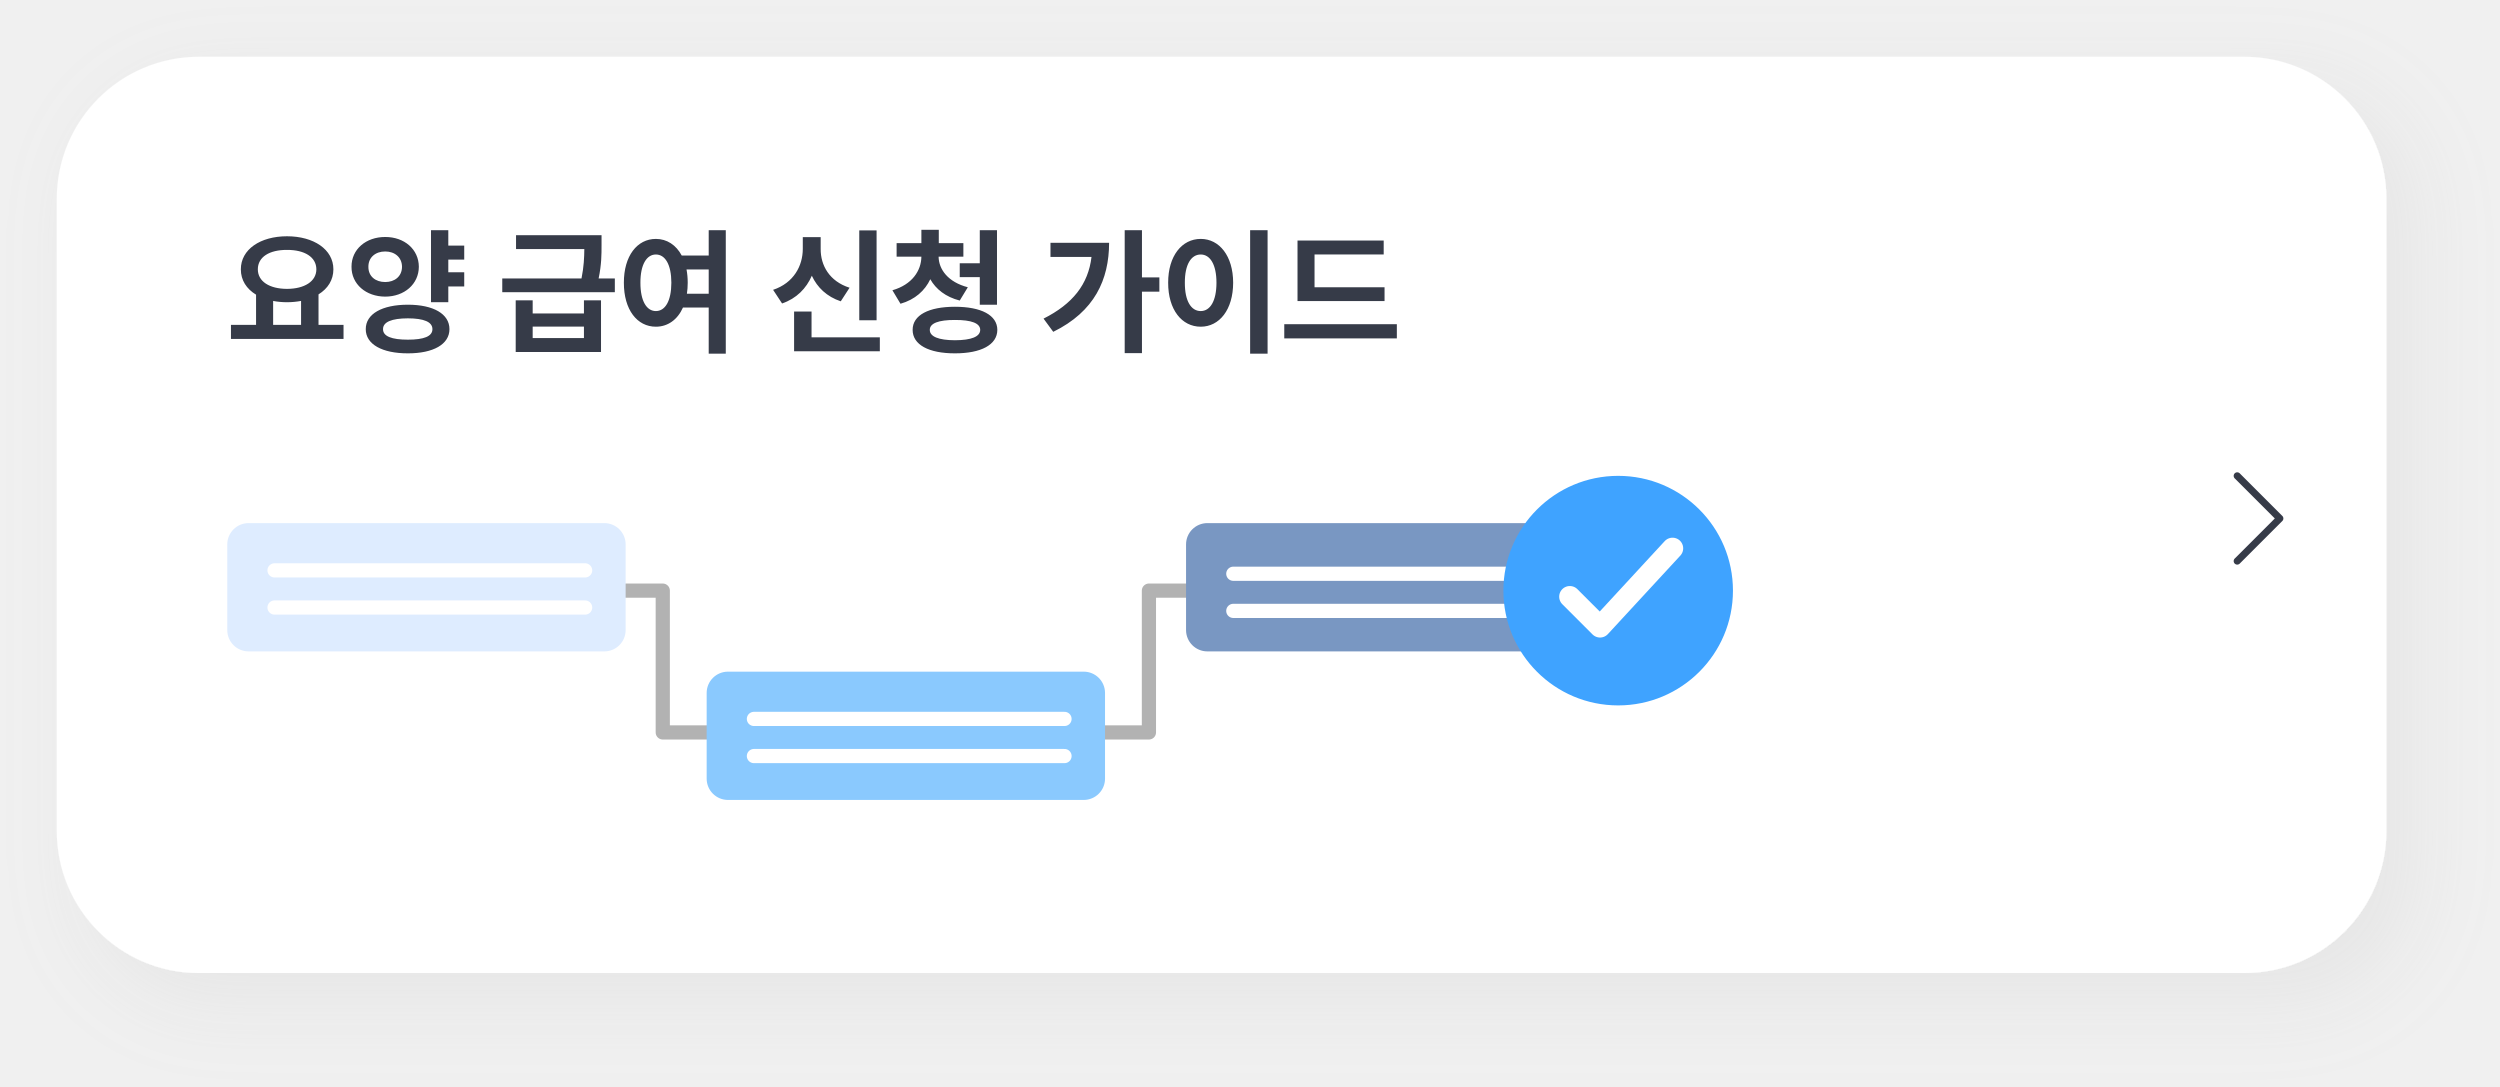
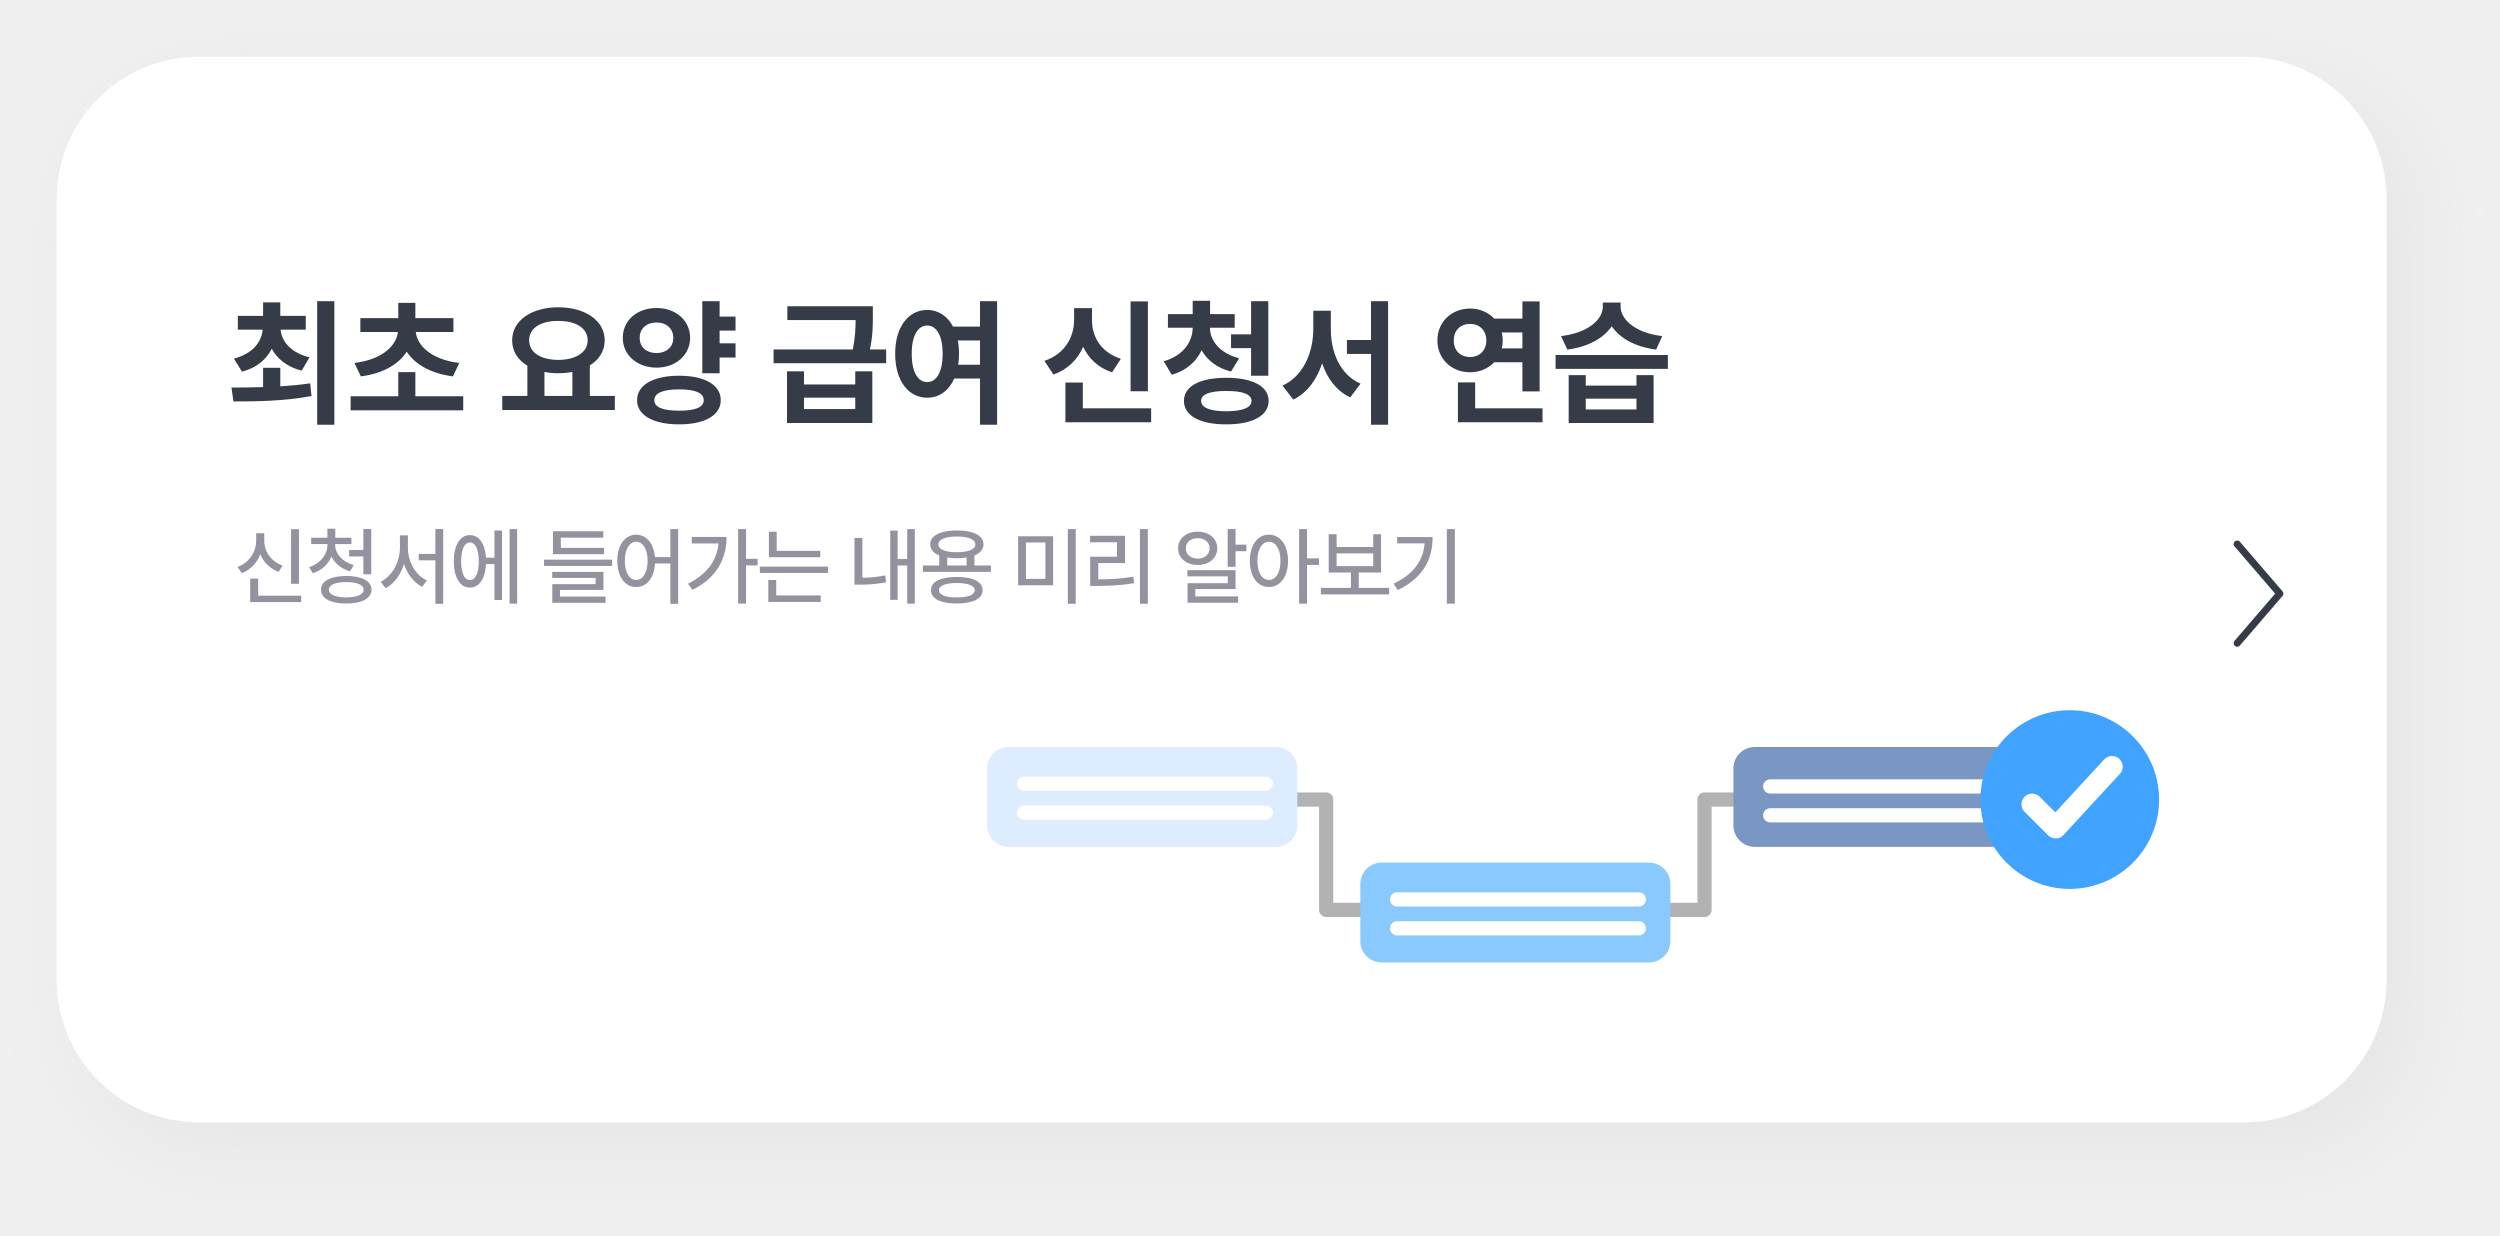
- <svg xmlns="http://www.w3.org/2000/svg" width="352" height="153" viewBox="0 0 352 153" fill="none">
-   <g filter="url(#filter0_d_582_3934)">
-     <rect x="8" y="8" width="328" height="129" rx="20" fill="white" />
+ <svg xmlns="http://www.w3.org/2000/svg" width="352" height="174" viewBox="0 0 352 174" fill="none">
+   <g filter="url(#filter0_d_939_1751)">
+     <rect x="8" y="8" width="328" height="150" rx="20" fill="white" />
  </g>
-   <path d="M315 67L321 73L315 79" stroke="#363B48" stroke-linecap="round" stroke-linejoin="round" />
-   <path d="M48.369 45.744V47.724H32.519V45.744H36.053V41.489C34.714 40.681 33.906 39.449 33.912 37.92C33.906 35.119 36.653 33.267 40.41 33.267C44.167 33.267 46.941 35.119 46.941 37.92C46.941 39.428 46.154 40.64 44.847 41.448V45.744H48.369ZM36.303 37.92C36.303 39.624 37.932 40.667 40.41 40.674C42.868 40.667 44.538 39.624 44.544 37.92C44.538 36.183 42.868 35.173 40.41 35.186C37.932 35.173 36.303 36.183 36.303 37.92ZM38.457 45.744H42.39V42.371C41.77 42.485 41.11 42.553 40.41 42.553C39.723 42.553 39.07 42.492 38.457 42.371V45.744ZM65.363 34.58V36.553H63.121V38.337H65.363V40.337H63.121V42.553H60.684V32.412H63.121V34.58H65.363ZM49.493 37.563C49.479 35.099 51.533 33.361 54.24 33.368C56.926 33.361 58.96 35.099 58.973 37.563C58.96 40.014 56.926 41.758 54.24 41.765C51.533 41.758 49.479 40.014 49.493 37.563ZM51.499 46.344C51.492 44.189 53.816 42.903 57.431 42.903C61.007 42.903 63.283 44.189 63.283 46.344C63.283 48.478 61.007 49.757 57.431 49.751C53.816 49.757 51.492 48.478 51.499 46.344ZM51.87 37.563C51.856 38.917 52.88 39.711 54.24 39.711C55.573 39.711 56.596 38.917 56.603 37.563C56.596 36.237 55.58 35.402 54.24 35.408C52.88 35.402 51.856 36.237 51.87 37.563ZM53.93 46.344C53.923 47.36 55.162 47.825 57.431 47.825C59.687 47.825 60.886 47.36 60.886 46.344C60.886 45.327 59.687 44.829 57.431 44.822C55.162 44.829 53.923 45.327 53.93 46.344ZM75.001 42.283V44.135H82.219V42.283H84.623V49.562H72.611V42.283H75.001ZM70.719 41.139V39.206H81.876C82.213 37.523 82.26 36.23 82.273 35.065H72.658V33.119H84.697V34.513C84.697 35.826 84.697 37.233 84.287 39.206H86.569V41.139H70.719ZM75.001 47.596H82.219V45.987H75.001V47.596ZM92.346 33.638C93.901 33.638 95.194 34.493 95.989 35.981H99.786V32.412H102.19V49.798H99.786V43.3H96.163C95.396 45.017 94.022 46 92.346 46C89.713 46 87.834 43.617 87.841 39.805C87.834 36.035 89.713 33.638 92.346 33.638ZM90.171 39.805C90.164 42.398 91.053 43.798 92.346 43.798C93.652 43.798 94.521 42.398 94.527 39.805C94.521 37.24 93.652 35.833 92.346 35.833C91.053 35.833 90.164 37.24 90.171 39.805ZM96.662 37.94C96.77 38.513 96.83 39.139 96.83 39.805C96.83 40.351 96.79 40.869 96.716 41.354H99.786V37.94H96.662ZM123.423 32.439V45.091H120.985V32.439H123.423ZM108.852 40.809C111.767 39.832 113.026 37.422 113.033 35.058V33.389H115.551V35.058C115.538 37.361 116.77 39.603 119.618 40.512L118.379 42.425C116.42 41.772 115.073 40.479 114.306 38.822C113.531 40.607 112.144 42.034 110.117 42.728L108.852 40.809ZM111.808 49.454V43.859H114.265V47.495H123.881V49.454H111.808ZM135.643 34.23V36.142H132.155C132.175 37.92 133.482 39.725 136.269 40.445L135.131 42.317C133.158 41.812 131.778 40.721 130.984 39.314C130.229 40.916 128.842 42.182 126.789 42.768L125.651 40.869C128.425 40.075 129.711 38.109 129.731 36.142H126.243V34.23H129.731V32.352H132.182V34.23H135.643ZM128.499 46.445C128.492 44.364 130.775 43.192 134.451 43.192C138.141 43.192 140.417 44.364 140.424 46.445C140.417 48.539 138.141 49.757 134.451 49.751C130.775 49.757 128.492 48.539 128.499 46.445ZM130.916 46.445C130.909 47.394 132.155 47.899 134.451 47.906C136.795 47.899 138.007 47.394 138.013 46.445C138.007 45.515 136.795 45.044 134.451 45.051C132.155 45.044 130.909 45.515 130.916 46.445ZM135.131 39.018V37.072H137.953V32.412H140.377V42.903H137.953V39.018H135.131ZM160.788 32.412V39.058H163.239V41.065H160.788V49.717H158.357V32.412H160.788ZM146.931 44.862C151.024 42.802 153.226 40.041 153.684 36.176H147.907V34.19H156.162C156.149 39.374 154.122 43.859 148.297 46.721L146.931 44.862ZM178.476 32.412V49.798H176.018V32.412H178.476ZM164.477 39.805C164.47 36.035 166.41 33.638 169.063 33.638C171.682 33.638 173.621 36.035 173.628 39.805C173.621 43.617 171.682 46 169.063 46C166.41 46 164.47 43.617 164.477 39.805ZM166.827 39.805C166.814 42.398 167.716 43.798 169.063 43.798C170.382 43.798 171.278 42.398 171.278 39.805C171.278 37.24 170.382 35.833 169.063 35.833C167.716 35.833 166.814 37.24 166.827 39.805ZM194.945 40.445V42.391H182.69V33.867H194.824V35.833H185.087V40.445H194.945ZM180.825 47.643V45.643H196.676V47.643H180.825Z" fill="#363B48" />
-   <path d="M81.91 83.161H93.318V103.125H107.103" stroke="#B2B2B2" stroke-width="2" stroke-linecap="round" stroke-linejoin="round" />
-   <path d="M173.176 83.161H161.768V103.125H147.983" stroke="#B2B2B2" stroke-width="2" stroke-linecap="round" stroke-linejoin="round" />
-   <rect x="32" y="73.654" width="56.09" height="18.063" rx="3" fill="#DEECFF" />
-   <rect x="99.498" y="94.569" width="56.09" height="18.063" rx="3" fill="#8AC9FE" />
-   <rect x="166.996" y="73.654" width="56.09" height="18.063" rx="3" fill="#7997C2" />
-   <path d="M38.654 80.309H82.385" stroke="white" stroke-width="2" stroke-linecap="round" stroke-linejoin="round" />
-   <path d="M38.654 85.538H82.385" stroke="white" stroke-width="2" stroke-linecap="round" stroke-linejoin="round" />
-   <path d="M173.65 80.784H217.381" stroke="white" stroke-width="2" stroke-linecap="round" stroke-linejoin="round" />
-   <path d="M173.65 86.013H217.381" stroke="white" stroke-width="2" stroke-linecap="round" stroke-linejoin="round" />
-   <path d="M106.152 101.224H149.883" stroke="white" stroke-width="2" stroke-linecap="round" stroke-linejoin="round" />
-   <path d="M106.152 106.452H149.883" stroke="white" stroke-width="2" stroke-linecap="round" stroke-linejoin="round" />
-   <circle cx="227.839" cy="83.161" r="15.411" fill="#3FA3FF" stroke="#3FA3FF" stroke-width="1.5" />
-   <path d="M221.033 84.012L225.286 88.265L235.493 77.207" stroke="white" stroke-width="3" stroke-linecap="round" stroke-linejoin="round" />
+   <path d="M315 76.606L321 83.582L315 90.559" stroke="#363B48" stroke-linecap="round" stroke-linejoin="round" />
+   <path d="M39.467 51.785V54.398C40.888 54.31 42.322 54.175 43.676 53.973L43.858 55.764C40.02 56.492 35.905 56.525 32.869 56.525L32.593 54.566C33.892 54.566 35.427 54.559 37.043 54.505V51.785H39.467ZM32.936 50.492C35.548 49.805 36.828 48.183 36.983 46.419H33.488V44.472H37.043V42.574H39.467V44.472H43.05V46.419H39.508C39.663 48.095 40.962 49.671 43.581 50.31L42.477 52.189C40.45 51.677 39.043 50.546 38.262 49.105C37.508 50.62 36.121 51.798 34.074 52.331L32.936 50.492ZM44.659 59.798V42.412H47.076V59.798H44.659ZM65.222 55.798V57.778H49.371V55.798H56.078V52.398H58.482V55.798H65.222ZM49.903 51.105C53.843 50.627 55.815 48.661 56.024 46.742H50.738V44.796H56.078V42.641H58.482V44.796H63.842V46.742H58.542C58.738 48.661 60.717 50.627 64.663 51.105L63.774 52.997C60.677 52.6 58.435 51.307 57.27 49.523C56.118 51.307 53.896 52.6 50.806 52.997L49.903 51.105ZM86.569 55.744V57.724H70.719V55.744H74.254V51.489C72.914 50.681 72.106 49.449 72.112 47.92C72.106 45.119 74.853 43.267 78.61 43.267C82.368 43.267 85.142 45.119 85.142 47.92C85.142 49.428 84.354 50.64 83.048 51.448V55.744H86.569ZM74.503 47.92C74.503 49.624 76.132 50.667 78.61 50.674C81.068 50.667 82.738 49.624 82.745 47.92C82.738 46.183 81.068 45.173 78.61 45.186C76.132 45.173 74.503 46.183 74.503 47.92ZM76.658 55.744H80.59V52.371C79.97 52.485 79.311 52.553 78.61 52.553C77.923 52.553 77.27 52.492 76.658 52.371V55.744ZM103.564 44.58V46.553H101.321V48.337H103.564V50.337H101.321V52.553H98.884V42.412H101.321V44.58H103.564ZM87.693 47.563C87.679 45.099 89.733 43.361 92.44 43.368C95.127 43.361 97.16 45.099 97.174 47.563C97.16 50.014 95.127 51.758 92.44 51.765C89.733 51.758 87.679 50.014 87.693 47.563ZM89.7 56.344C89.693 54.189 92.016 52.903 95.632 52.903C99.207 52.903 101.483 54.189 101.483 56.344C101.483 58.478 99.207 59.757 95.632 59.751C92.016 59.757 89.693 58.478 89.7 56.344ZM90.07 47.563C90.056 48.917 91.08 49.711 92.44 49.711C93.773 49.711 94.797 48.917 94.803 47.563C94.797 46.237 93.78 45.402 92.44 45.408C91.08 45.402 90.056 46.237 90.07 47.563ZM92.13 56.344C92.124 57.36 93.362 57.825 95.632 57.825C97.887 57.825 99.086 57.36 99.086 56.344C99.086 55.327 97.887 54.829 95.632 54.822C93.362 54.829 92.124 55.327 92.13 56.344ZM113.201 52.283V54.135H120.42V52.283H122.823V59.562H110.811V52.283H113.201ZM108.919 51.139V49.206H120.076C120.413 47.523 120.46 46.23 120.473 45.065H110.858V43.119H122.897V44.513C122.897 45.826 122.897 47.233 122.487 49.206H124.769V51.139H108.919ZM113.201 57.596H120.42V55.987H113.201V57.596ZM130.546 43.638C132.101 43.638 133.394 44.493 134.189 45.981H137.986V42.412H140.39V59.798H137.986V53.3H134.364C133.596 55.017 132.223 56 130.546 56C127.913 56 126.034 53.617 126.041 49.805C126.034 46.035 127.913 43.638 130.546 43.638ZM128.371 49.805C128.364 52.398 129.253 53.798 130.546 53.798C131.852 53.798 132.721 52.398 132.728 49.805C132.721 47.24 131.852 45.833 130.546 45.833C129.253 45.833 128.364 47.24 128.371 49.805ZM134.862 47.94C134.97 48.513 135.03 49.139 135.03 49.805C135.03 50.351 134.99 50.869 134.916 51.354H137.986V47.94H134.862ZM161.623 42.439V55.091H159.185V42.439H161.623ZM147.052 50.809C149.967 49.832 151.226 47.422 151.233 45.058V43.389H153.751V45.058C153.738 47.361 154.97 49.603 157.818 50.512L156.58 52.425C154.62 51.772 153.273 50.479 152.506 48.822C151.731 50.607 150.344 52.034 148.318 52.728L147.052 50.809ZM150.008 59.454V53.859H152.465V57.495H162.081V59.454H150.008ZM173.843 44.23V46.142H170.355C170.376 47.92 171.682 49.725 174.469 50.445L173.332 52.317C171.359 51.812 169.978 50.721 169.184 49.314C168.43 50.916 167.043 52.182 164.989 52.768L163.851 50.869C166.625 50.075 167.911 48.109 167.931 46.142H164.443V44.23H167.931V42.352H170.382V44.23H173.843ZM166.699 56.445C166.692 54.364 168.975 53.192 172.651 53.192C176.341 53.192 178.617 54.364 178.624 56.445C178.617 58.539 176.341 59.757 172.651 59.751C168.975 59.757 166.692 58.539 166.699 56.445ZM169.116 56.445C169.11 57.394 170.355 57.899 172.651 57.906C174.995 57.899 176.207 57.394 176.213 56.445C176.207 55.515 174.995 55.044 172.651 55.051C170.355 55.044 169.11 55.515 169.116 56.445ZM173.332 49.018V47.072H176.153V42.412H178.577V52.903H176.153V49.018H173.332ZM187.383 46.344C187.377 49.603 188.69 52.775 191.572 54.02L190.104 55.953C188.171 55.024 186.878 53.3 186.158 51.159C185.411 53.428 184.077 55.293 182.098 56.27L180.576 54.297C183.539 52.95 184.899 49.603 184.912 46.344V43.752H187.383V46.344ZM189.646 49.832V47.873H193.04V42.412H195.443V59.798H193.04V49.832H189.646ZM216.777 42.439V55.111H214.353V51.004H210.38C209.545 51.886 208.347 52.418 207 52.418C204.374 52.418 202.374 50.519 202.388 47.94C202.374 45.334 204.374 43.442 207 43.442C208.347 43.442 209.552 43.974 210.387 44.863H214.353V42.439H216.777ZM204.691 47.94C204.691 49.395 205.647 50.263 207 50.27C208.279 50.263 209.263 49.395 209.276 47.94C209.263 46.479 208.279 45.604 207 45.604C205.647 45.604 204.691 46.479 204.691 47.94ZM205.276 59.454V53.839H207.7V57.495H217.188V59.454H205.276ZM211.444 46.809C211.538 47.166 211.586 47.543 211.586 47.94C211.586 48.324 211.538 48.701 211.451 49.051H214.353V46.809H211.444ZM223.274 52.815V54.29H230.412V52.815H232.829V59.562H220.87V52.815H223.274ZM219.025 51.94V49.987H234.835V51.94H219.025ZM219.793 47.321C223.671 46.856 225.671 44.964 225.678 43.18V42.594H228.183V43.18C228.176 44.917 230.176 46.876 234.041 47.321L233.186 49.22C230.203 48.843 228.035 47.597 226.93 45.927C225.806 47.604 223.631 48.843 220.682 49.22L219.793 47.321ZM223.274 57.65H230.412V56.128H223.274V57.65Z" fill="#363B48" />
+   <path d="M177.846 112.576H186.725V128.114H197.453" stroke="#B2B2B2" stroke-width="2" stroke-linecap="round" stroke-linejoin="round" />
+   <path d="M248.877 112.576H239.998V128.114H229.269" stroke="#B2B2B2" stroke-width="2" stroke-linecap="round" stroke-linejoin="round" />
+   <rect x="139" y="105.178" width="43.655" height="14.058" rx="3" fill="#DEECFF" />
+   <rect x="191.533" y="121.455" width="43.655" height="14.058" rx="3" fill="#8AC9FE" />
+   <rect x="244.068" y="105.178" width="43.655" height="14.058" rx="3" fill="#7997C2" />
+   <path d="M144.18 110.357H178.216" stroke="white" stroke-width="2" stroke-linecap="round" stroke-linejoin="round" />
+   <path d="M144.18 114.426H178.216" stroke="white" stroke-width="2" stroke-linecap="round" stroke-linejoin="round" />
+   <path d="M249.246 110.729H283.282" stroke="white" stroke-width="2" stroke-linecap="round" stroke-linejoin="round" />
+   <path d="M249.246 114.797H283.282" stroke="white" stroke-width="2" stroke-linecap="round" stroke-linejoin="round" />
+   <path d="M196.713 126.637H230.749" stroke="white" stroke-width="2" stroke-linecap="round" stroke-linejoin="round" />
+   <path d="M196.713 130.705H230.749" stroke="white" stroke-width="2" stroke-linecap="round" stroke-linejoin="round" />
+   <circle cx="291.422" cy="112.578" r="11.829" fill="#3FA3FF" stroke="#3FA3FF" stroke-width="1.5" />
+   <path d="M286.125 113.24L289.435 116.55L297.379 107.943" stroke="white" stroke-width="3" stroke-linecap="round" stroke-linejoin="round" />
+   <path d="M42.094 74.508V82.195H40.98V74.508H42.094ZM33.445 79.828C35.092 79.219 36.065 77.707 36.07 76.125V75.082H37.207V76.125C37.201 77.66 38.174 79.066 39.797 79.629L39.223 80.519C38.01 80.068 37.113 79.178 36.645 78.041C36.182 79.26 35.273 80.232 34.043 80.707L33.445 79.828ZM35.227 84.773V81.469H36.352V83.871H42.41V84.773H35.227ZM47.197 76.734C47.197 77.971 48.211 79.125 49.811 79.57L49.283 80.438C48.065 80.092 47.151 79.342 46.67 78.369C46.213 79.453 45.299 80.314 44.045 80.707L43.518 79.852C45.112 79.342 46.096 78.088 46.096 76.734V76.606H43.811V75.715H46.096V74.449H47.209V75.715H49.483V76.606H47.197V76.734ZM45.205 83.027C45.2 81.797 46.553 81.1 48.756 81.094C50.953 81.1 52.301 81.797 52.307 83.027C52.301 84.264 50.953 84.978 48.756 84.973C46.553 84.978 45.2 84.264 45.205 83.027ZM46.307 83.027C46.301 83.707 47.215 84.111 48.756 84.117C50.297 84.111 51.2 83.707 51.205 83.027C51.2 82.348 50.297 81.961 48.756 81.961C47.215 81.961 46.301 82.348 46.307 83.027ZM49.154 78.352V77.438H51.158V74.496H52.272V80.859H51.158V78.352H49.154ZM57.434 77.168C57.434 79.09 58.512 81.006 60.118 81.727L59.438 82.617C58.248 82.019 57.346 80.836 56.883 79.4C56.42 80.912 55.506 82.189 54.293 82.816L53.59 81.914C55.219 81.135 56.303 79.113 56.309 77.168V75.375H57.434V77.168ZM58.958 78.891V77.988H61.301V74.496H62.403V85.019H61.301V78.891H58.958ZM72.815 74.496V84.996H71.749V74.496H72.815ZM63.897 79.031C63.897 76.758 64.788 75.334 66.159 75.34C67.436 75.334 68.298 76.547 68.427 78.516H69.616V74.695H70.682V84.481H69.616V79.418H68.432C68.333 81.469 67.46 82.74 66.159 82.734C64.788 82.74 63.897 81.311 63.897 79.031ZM64.928 79.031C64.928 80.701 65.403 81.686 66.159 81.68C66.932 81.686 67.413 80.701 67.413 79.031C67.413 77.356 66.932 76.377 66.159 76.383C65.403 76.377 64.928 77.356 64.928 79.031ZM86.187 78.797V79.688H76.601V78.797H86.187ZM77.749 81.375V80.519H84.968V83.062H78.851V84H85.261V84.879H77.761V82.242H83.866V81.375H77.749ZM77.855 78.035V74.801H84.945V75.703H78.968V77.144H85.05V78.035H77.855ZM89.579 75.281C91.009 75.287 92.046 76.494 92.216 78.434H94.384V74.496H95.486V85.019H94.384V79.336H92.228C92.105 81.387 91.044 82.658 89.579 82.652C88.015 82.658 86.908 81.228 86.919 78.961C86.908 76.717 88.015 75.287 89.579 75.281ZM87.974 78.961C87.98 80.631 88.63 81.656 89.579 81.656C90.529 81.656 91.179 80.631 91.185 78.961C91.179 77.314 90.529 76.283 89.579 76.277C88.63 76.283 87.98 77.314 87.974 78.961ZM105.043 74.496V78.68H106.672V79.606H105.043V84.984H103.929V74.496H105.043ZM96.875 82.184C99.505 80.871 100.935 78.973 101.164 76.523H97.402V75.598H102.3C102.289 78.633 100.953 81.346 97.496 83.051L96.875 82.184ZM115.49 77.566V78.457H108.26V74.871H109.361V77.566H115.49ZM106.982 80.672V79.781H116.592V80.672H106.982ZM108.178 84.75V81.668H109.291V83.836H115.56V84.75H108.178ZM128.803 74.496V84.996H127.737V79.617H126.389V84.457H125.346V74.707H126.389V78.703H127.737V74.496H128.803ZM120.307 82.324V75.738H121.42V81.346C122.387 81.334 123.448 81.258 124.643 81.023L124.76 81.996C123.319 82.254 122.118 82.33 120.987 82.324H120.307ZM139.52 79.617V80.519H129.946V79.617H132.243V78.205C131.428 77.877 130.971 77.35 130.977 76.652C130.971 75.404 132.419 74.678 134.727 74.684C137.03 74.678 138.471 75.404 138.477 76.652C138.471 77.35 138.014 77.877 137.2 78.211V79.617H139.52ZM131.083 83.098C131.083 81.897 132.442 81.234 134.727 81.234C136.983 81.234 138.342 81.897 138.348 83.098C138.342 84.311 136.983 84.973 134.727 84.973C132.442 84.973 131.083 84.311 131.083 83.098ZM132.126 76.652C132.12 77.356 133.092 77.748 134.727 77.754C136.35 77.748 137.335 77.356 137.329 76.652C137.335 75.949 136.35 75.545 134.727 75.539C133.092 75.545 132.12 75.949 132.126 76.652ZM132.208 83.098C132.202 83.754 133.122 84.129 134.727 84.117C136.309 84.129 137.235 83.754 137.235 83.098C137.235 82.453 136.309 82.09 134.727 82.09C133.122 82.09 132.202 82.453 132.208 83.098ZM133.368 79.617H136.098V78.498C135.688 78.562 135.225 78.598 134.727 78.598C134.235 78.598 133.778 78.562 133.368 78.504V79.617ZM148.275 75.504V82.406H143.353V75.504H148.275ZM144.454 81.504H147.196V76.383H144.454V81.504ZM150.349 85.019V74.496H151.462V85.019H150.349ZM161.617 74.496V85.019H160.503V74.496H161.617ZM153.484 76.348V75.445H158.406V79.277H154.632V81.574C156.337 81.568 157.82 81.486 159.577 81.199L159.683 82.113C157.826 82.424 156.244 82.494 154.386 82.5H153.495V78.387H157.269V76.348H153.484ZM173.969 74.496V76.688H175.492V77.613H173.969V79.805H172.855V74.496H173.969ZM165.883 77.203C165.871 75.814 167.049 74.865 168.637 74.859C170.23 74.865 171.39 75.814 171.39 77.203C171.39 78.58 170.23 79.547 168.637 79.547C167.049 79.547 165.871 78.58 165.883 77.203ZM166.961 77.203C166.955 78.059 167.67 78.656 168.637 78.656C169.603 78.656 170.312 78.059 170.312 77.203C170.312 76.348 169.603 75.768 168.637 75.773C167.67 75.768 166.955 76.348 166.961 77.203ZM167.183 81.152V80.285H173.969V82.945H168.297V83.977H174.332V84.867H167.207V82.113H172.867V81.152H167.183ZM178.662 75.281C180.232 75.287 181.352 76.717 181.357 78.961C181.352 81.228 180.232 82.658 178.662 82.652C177.092 82.658 175.973 81.228 175.979 78.961C175.973 76.717 177.092 75.287 178.662 75.281ZM177.045 78.961C177.039 80.631 177.707 81.656 178.662 81.656C179.635 81.656 180.291 80.631 180.291 78.961C180.291 77.314 179.635 76.283 178.662 76.277C177.707 76.283 177.039 77.314 177.045 78.961ZM182.916 84.996V74.496H184.029V78.609H185.717V79.547H184.029V84.996H182.916ZM195.59 82.769V83.695H185.981V82.769H190.211V80.613H187.082V75.211H188.196V77.016H193.352V75.211H194.453V80.613H191.313V82.769H195.59ZM188.196 79.711H193.352V77.918H188.196V79.711ZM204.842 74.496V84.996H203.717V74.496H204.842ZM196.217 82.184C199.006 80.853 200.372 78.961 200.588 76.512H196.721V75.621H201.713C201.713 78.697 200.407 81.357 196.803 83.086L196.217 82.184Z" fill="#92939F" />
  <defs>
-     <filter id="filter0_d_582_3934" x="0" y="0" width="352" height="153" filterUnits="userSpaceOnUse" color-interpolation-filters="sRGB">
+     <filter id="filter0_d_939_1751" x="0" y="0" width="352" height="174" filterUnits="userSpaceOnUse" color-interpolation-filters="sRGB">
      <feFlood flood-opacity="0" result="BackgroundImageFix" />
      <feColorMatrix in="SourceAlpha" type="matrix" values="0 0 0 0 0 0 0 0 0 0 0 0 0 0 0 0 0 0 127 0" result="hardAlpha" />
-       <feMorphology radius="2" operator="dilate" in="SourceAlpha" result="effect1_dropShadow_582_3934" />
+       <feMorphology radius="2" operator="dilate" in="SourceAlpha" result="effect1_dropShadow_939_1751" />
      <feOffset dx="4" dy="4" />
      <feGaussianBlur stdDeviation="5" />
      <feComposite in2="hardAlpha" operator="out" />
      <feColorMatrix type="matrix" values="0 0 0 0 0.617 0 0 0 0 0.617 0 0 0 0 0.617 0 0 0 0.1 0" />
-       <feBlend mode="normal" in2="BackgroundImageFix" result="effect1_dropShadow_582_3934" />
-       <feBlend mode="normal" in="SourceGraphic" in2="effect1_dropShadow_582_3934" result="shape" />
+       <feBlend mode="normal" in2="BackgroundImageFix" result="effect1_dropShadow_939_1751" />
+       <feBlend mode="normal" in="SourceGraphic" in2="effect1_dropShadow_939_1751" result="shape" />
    </filter>
  </defs>
</svg>
